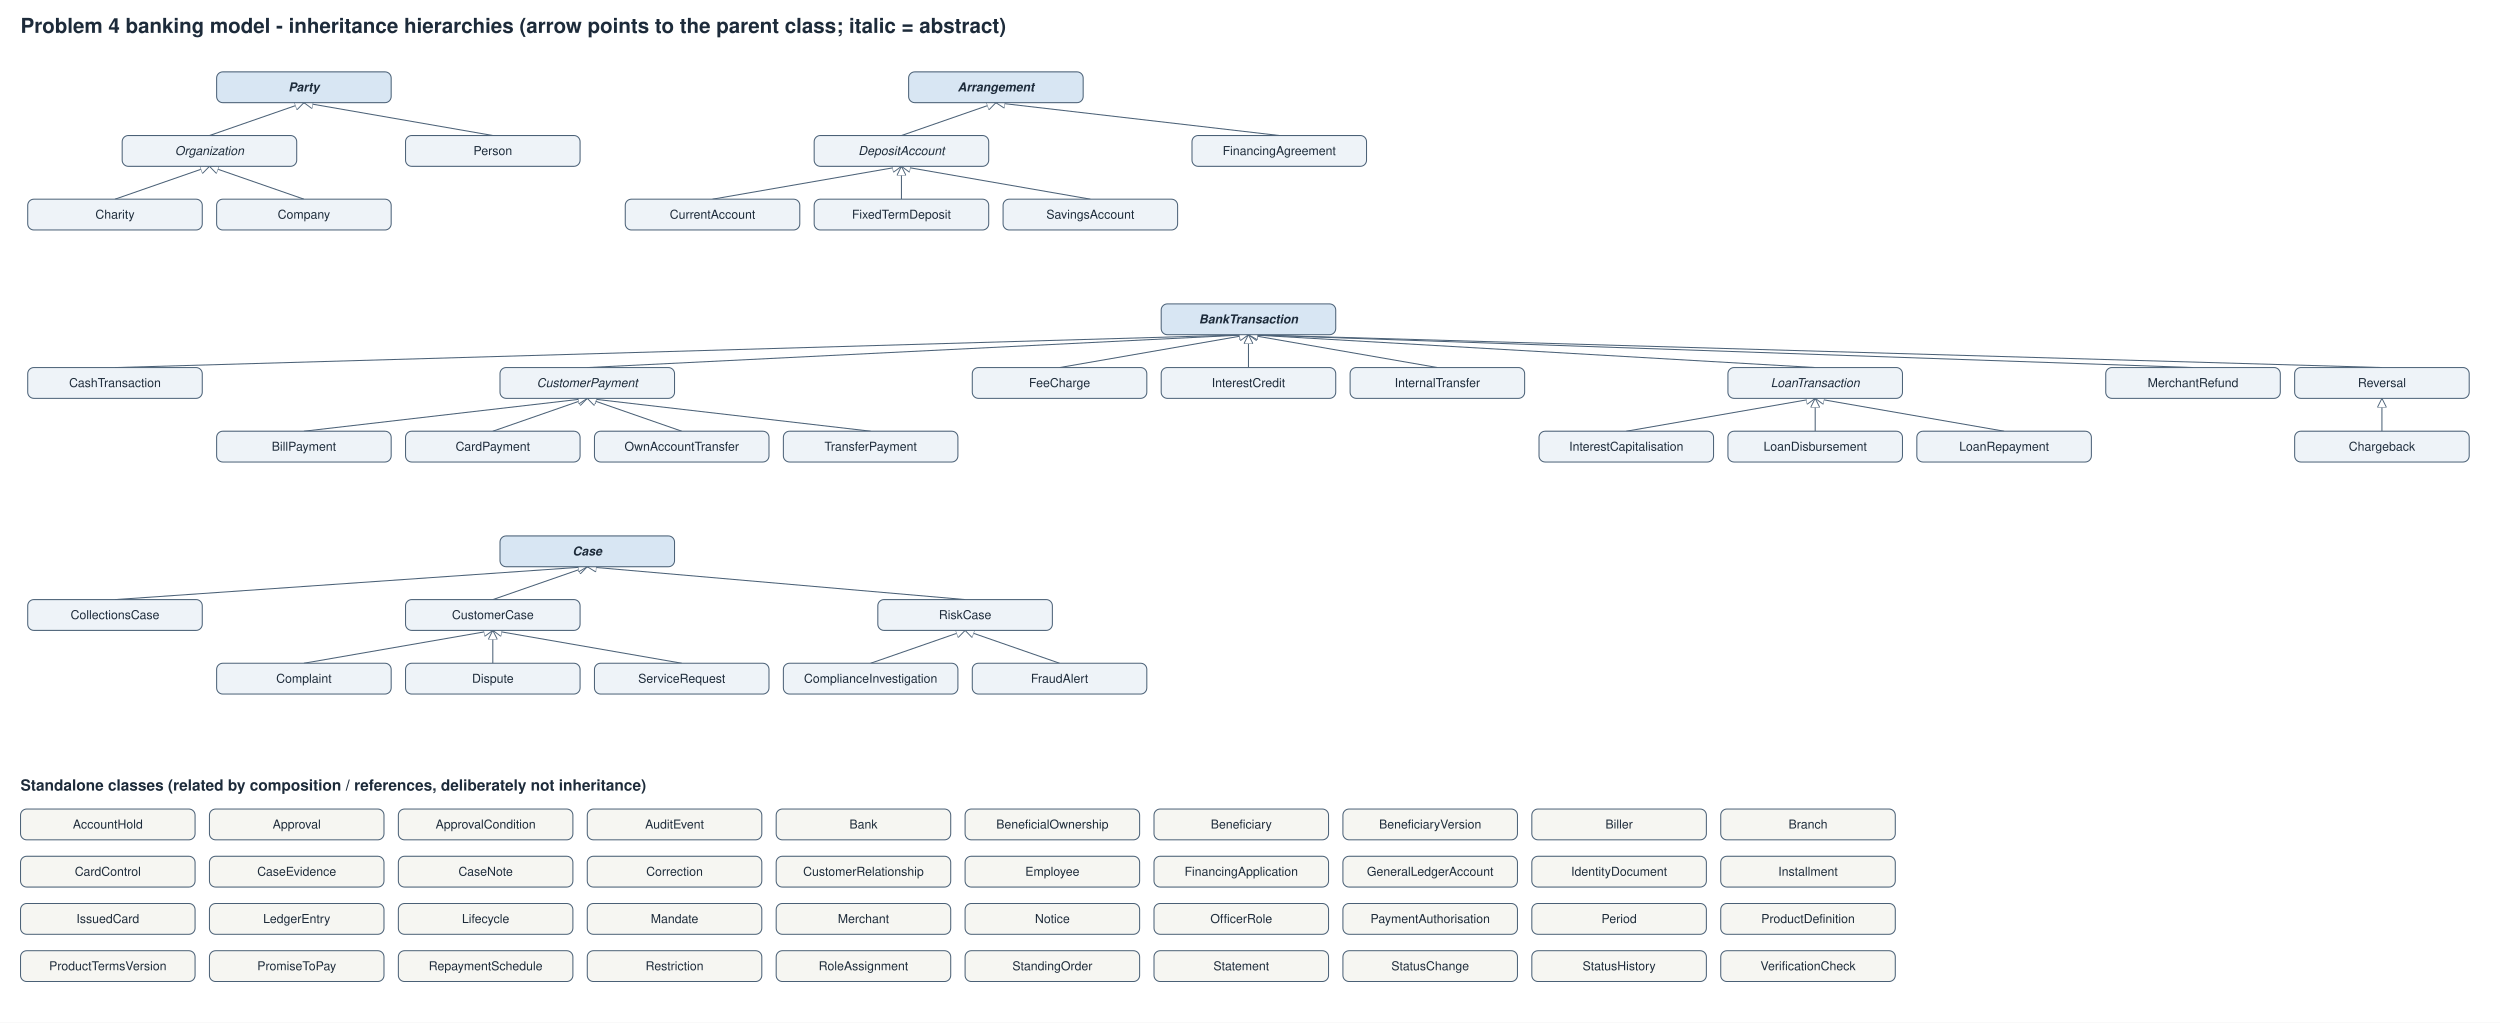
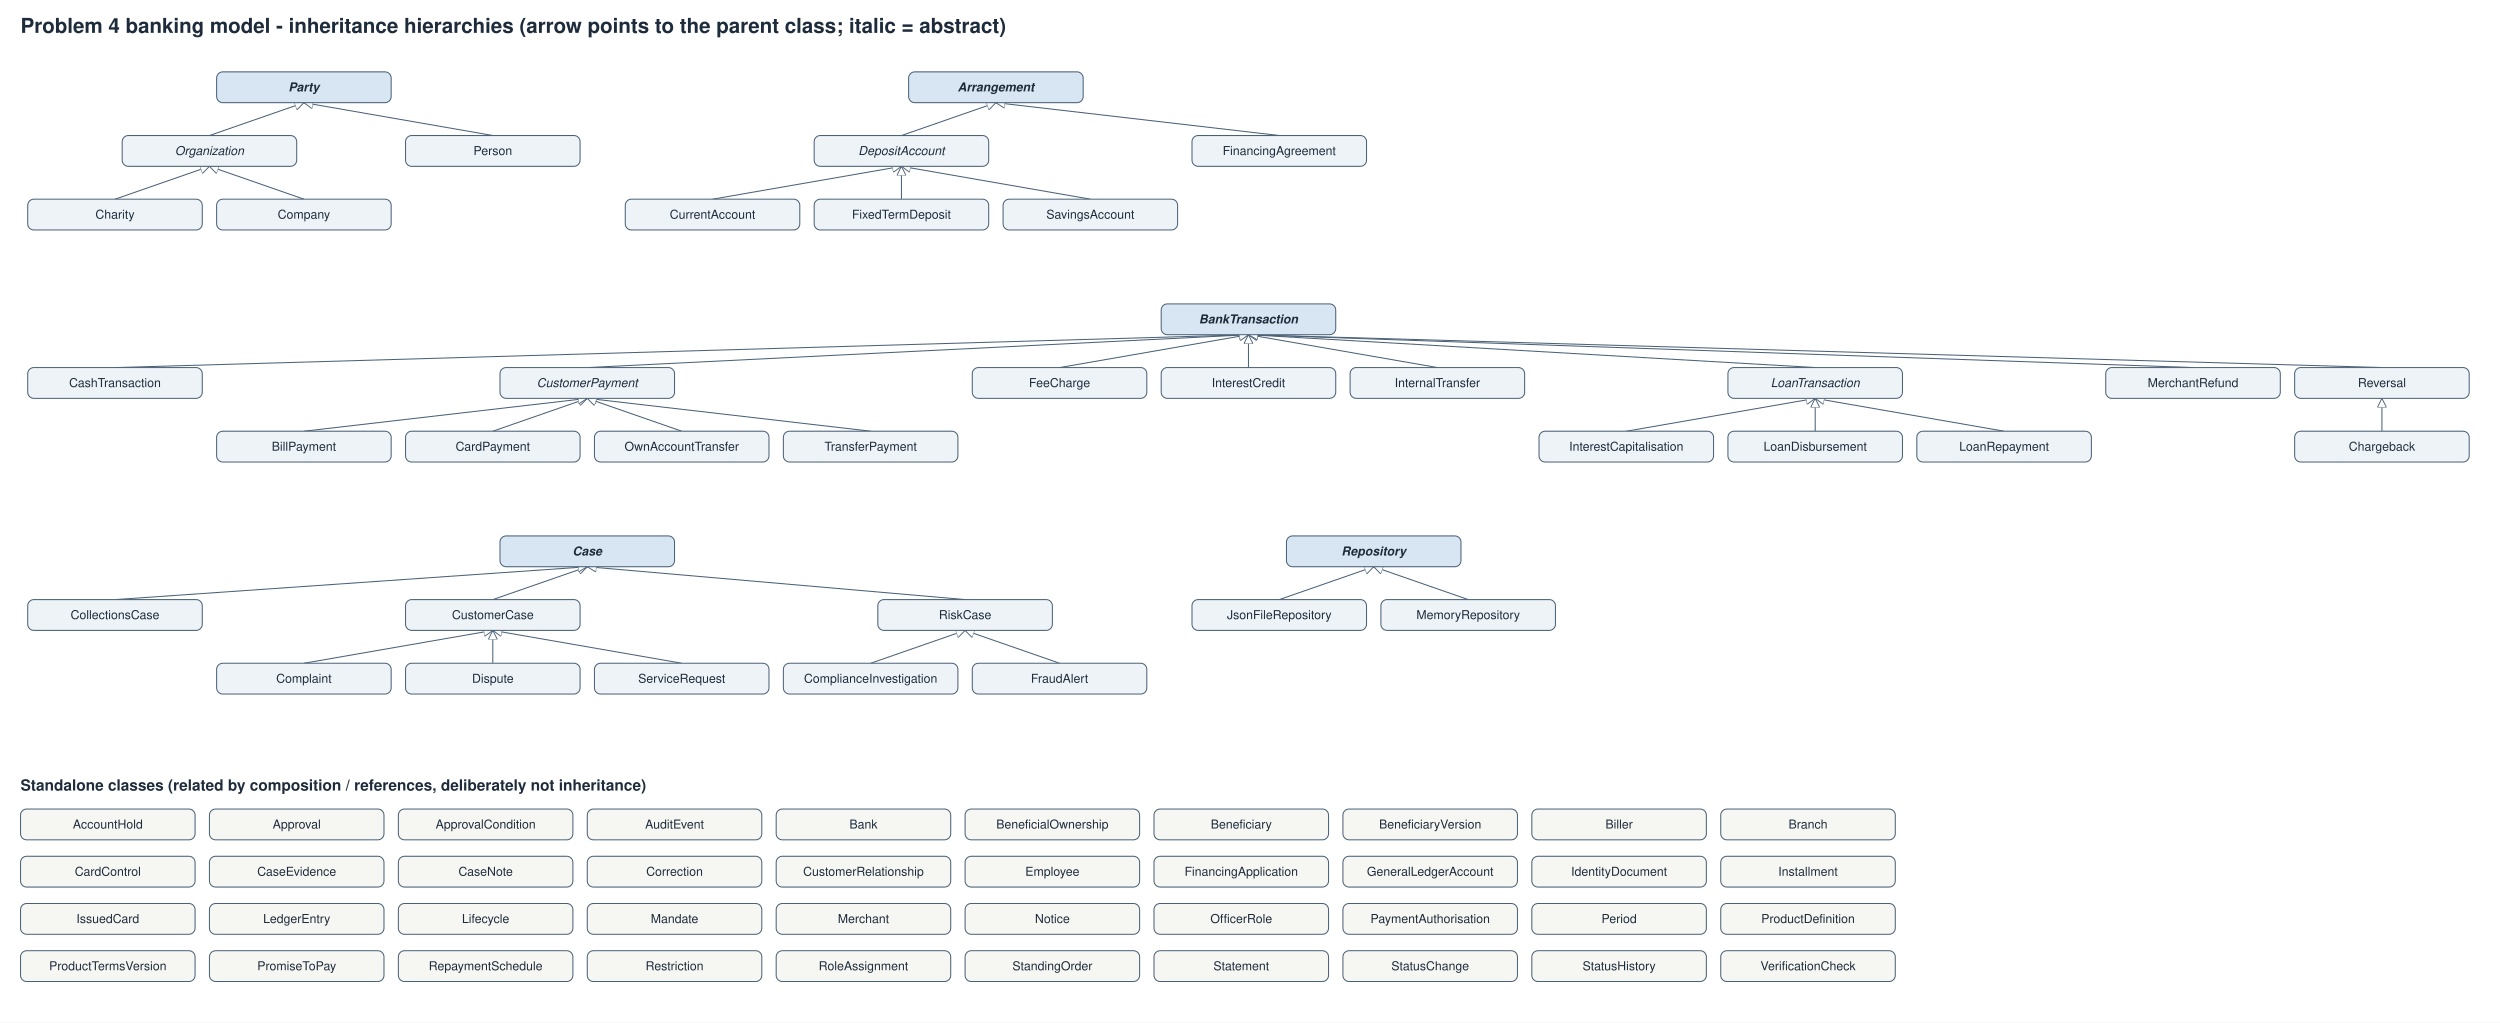
<svg xmlns="http://www.w3.org/2000/svg" width="2435" height="996" font-family="Helvetica, Arial, sans-serif" font-size="12">
  <rect width="100%" height="100%" fill="#ffffff" />
  <text x="20" y="32" font-size="20" font-weight="bold" fill="#1d2b3a">Problem 4 banking model - inheritance hierarchies (arrow points to the parent class; italic = abstract)</text>
  <text x="20" y="770" font-size="15" font-weight="bold" fill="#1d2b3a">Standalone classes (related by composition / references, deliberately not inheritance)</text>
  <defs>
    <marker id="tri" viewBox="0 0 10 10" refX="10" refY="5" markerWidth="9" markerHeight="9" orient="auto">
      <path d="M0,0 L10,5 L0,10 z" fill="#ffffff" stroke="#4a6076" />
    </marker>
  </defs>
  <line x1="480" y1="132" x2="296" y2="100" stroke="#4a6076" marker-end="url(#tri)" />
  <line x1="204" y1="132" x2="296" y2="100" stroke="#4a6076" marker-end="url(#tri)" />
  <line x1="296" y1="194" x2="204" y2="162" stroke="#4a6076" marker-end="url(#tri)" />
  <line x1="112" y1="194" x2="204" y2="162" stroke="#4a6076" marker-end="url(#tri)" />
  <line x1="878" y1="132" x2="970" y2="100" stroke="#4a6076" marker-end="url(#tri)" />
  <line x1="694" y1="194" x2="878" y2="162" stroke="#4a6076" marker-end="url(#tri)" />
  <line x1="1062" y1="194" x2="878" y2="162" stroke="#4a6076" marker-end="url(#tri)" />
  <line x1="878" y1="194" x2="878" y2="162" stroke="#4a6076" marker-end="url(#tri)" />
  <line x1="1246" y1="132" x2="970" y2="100" stroke="#4a6076" marker-end="url(#tri)" />
  <line x1="572" y1="358" x2="1216" y2="326" stroke="#4a6076" marker-end="url(#tri)" />
  <line x1="848" y1="420" x2="572" y2="388" stroke="#4a6076" marker-end="url(#tri)" />
  <line x1="480" y1="420" x2="572" y2="388" stroke="#4a6076" marker-end="url(#tri)" />
  <line x1="296" y1="420" x2="572" y2="388" stroke="#4a6076" marker-end="url(#tri)" />
  <line x1="664" y1="420" x2="572" y2="388" stroke="#4a6076" marker-end="url(#tri)" />
  <line x1="112" y1="358" x2="1216" y2="326" stroke="#4a6076" marker-end="url(#tri)" />
  <line x1="1032" y1="358" x2="1216" y2="326" stroke="#4a6076" marker-end="url(#tri)" />
  <line x1="1216" y1="358" x2="1216" y2="326" stroke="#4a6076" marker-end="url(#tri)" />
  <line x1="2320" y1="358" x2="1216" y2="326" stroke="#4a6076" marker-end="url(#tri)" />
  <line x1="2320" y1="420" x2="2320" y2="388" stroke="#4a6076" marker-end="url(#tri)" />
  <line x1="2136" y1="358" x2="1216" y2="326" stroke="#4a6076" marker-end="url(#tri)" />
  <line x1="1400" y1="358" x2="1216" y2="326" stroke="#4a6076" marker-end="url(#tri)" />
  <line x1="1768" y1="358" x2="1216" y2="326" stroke="#4a6076" marker-end="url(#tri)" />
  <line x1="1768" y1="420" x2="1768" y2="388" stroke="#4a6076" marker-end="url(#tri)" />
  <line x1="1584" y1="420" x2="1768" y2="388" stroke="#4a6076" marker-end="url(#tri)" />
  <line x1="1952" y1="420" x2="1768" y2="388" stroke="#4a6076" marker-end="url(#tri)" />
  <line x1="480" y1="584" x2="572" y2="552" stroke="#4a6076" marker-end="url(#tri)" />
  <line x1="480" y1="646" x2="480" y2="614" stroke="#4a6076" marker-end="url(#tri)" />
  <line x1="296" y1="646" x2="480" y2="614" stroke="#4a6076" marker-end="url(#tri)" />
  <line x1="664" y1="646" x2="480" y2="614" stroke="#4a6076" marker-end="url(#tri)" />
  <line x1="940" y1="584" x2="572" y2="552" stroke="#4a6076" marker-end="url(#tri)" />
  <line x1="1032" y1="646" x2="940" y2="614" stroke="#4a6076" marker-end="url(#tri)" />
  <line x1="848" y1="646" x2="940" y2="614" stroke="#4a6076" marker-end="url(#tri)" />
  <line x1="112" y1="584" x2="572" y2="552" stroke="#4a6076" marker-end="url(#tri)" />
+   <line x1="1246" y1="584" x2="1338" y2="552" stroke="#4a6076" marker-end="url(#tri)" />
+   <line x1="1430" y1="584" x2="1338" y2="552" stroke="#4a6076" marker-end="url(#tri)" />
  <rect x="211" y="70" width="170" height="30" rx="6" fill="#d8e6f3" stroke="#4a6076" />
  <text x="296" y="89" text-anchor="middle" fill="#1d2b3a" font-weight="bold" font-style="italic">Party</text>
  <rect x="119" y="132" width="170" height="30" rx="6" fill="#eef3f8" stroke="#4a6076" />
  <text x="204" y="151" text-anchor="middle" fill="#1d2b3a" font-style="italic">Organization</text>
  <rect x="27" y="194" width="170" height="30" rx="6" fill="#eef3f8" stroke="#4a6076" />
  <text x="112" y="213" text-anchor="middle" fill="#1d2b3a">Charity</text>
  <rect x="211" y="194" width="170" height="30" rx="6" fill="#eef3f8" stroke="#4a6076" />
  <text x="296" y="213" text-anchor="middle" fill="#1d2b3a">Company</text>
  <rect x="395" y="132" width="170" height="30" rx="6" fill="#eef3f8" stroke="#4a6076" />
  <text x="480" y="151" text-anchor="middle" fill="#1d2b3a">Person</text>
  <rect x="885" y="70" width="170" height="30" rx="6" fill="#d8e6f3" stroke="#4a6076" />
  <text x="970" y="89" text-anchor="middle" fill="#1d2b3a" font-weight="bold" font-style="italic">Arrangement</text>
  <rect x="793" y="132" width="170" height="30" rx="6" fill="#eef3f8" stroke="#4a6076" />
  <text x="878" y="151" text-anchor="middle" fill="#1d2b3a" font-style="italic">DepositAccount</text>
  <rect x="609" y="194" width="170" height="30" rx="6" fill="#eef3f8" stroke="#4a6076" />
  <text x="694" y="213" text-anchor="middle" fill="#1d2b3a">CurrentAccount</text>
  <rect x="793" y="194" width="170" height="30" rx="6" fill="#eef3f8" stroke="#4a6076" />
  <text x="878" y="213" text-anchor="middle" fill="#1d2b3a">FixedTermDeposit</text>
  <rect x="977" y="194" width="170" height="30" rx="6" fill="#eef3f8" stroke="#4a6076" />
  <text x="1062" y="213" text-anchor="middle" fill="#1d2b3a">SavingsAccount</text>
  <rect x="1161" y="132" width="170" height="30" rx="6" fill="#eef3f8" stroke="#4a6076" />
  <text x="1246" y="151" text-anchor="middle" fill="#1d2b3a">FinancingAgreement</text>
  <rect x="1131" y="296" width="170" height="30" rx="6" fill="#d8e6f3" stroke="#4a6076" />
  <text x="1216" y="315" text-anchor="middle" fill="#1d2b3a" font-weight="bold" font-style="italic">BankTransaction</text>
  <rect x="27" y="358" width="170" height="30" rx="6" fill="#eef3f8" stroke="#4a6076" />
  <text x="112" y="377" text-anchor="middle" fill="#1d2b3a">CashTransaction</text>
  <rect x="487" y="358" width="170" height="30" rx="6" fill="#eef3f8" stroke="#4a6076" />
  <text x="572" y="377" text-anchor="middle" fill="#1d2b3a" font-style="italic">CustomerPayment</text>
  <rect x="211" y="420" width="170" height="30" rx="6" fill="#eef3f8" stroke="#4a6076" />
  <text x="296" y="439" text-anchor="middle" fill="#1d2b3a">BillPayment</text>
  <rect x="395" y="420" width="170" height="30" rx="6" fill="#eef3f8" stroke="#4a6076" />
  <text x="480" y="439" text-anchor="middle" fill="#1d2b3a">CardPayment</text>
  <rect x="579" y="420" width="170" height="30" rx="6" fill="#eef3f8" stroke="#4a6076" />
  <text x="664" y="439" text-anchor="middle" fill="#1d2b3a">OwnAccountTransfer</text>
  <rect x="763" y="420" width="170" height="30" rx="6" fill="#eef3f8" stroke="#4a6076" />
  <text x="848" y="439" text-anchor="middle" fill="#1d2b3a">TransferPayment</text>
  <rect x="947" y="358" width="170" height="30" rx="6" fill="#eef3f8" stroke="#4a6076" />
  <text x="1032" y="377" text-anchor="middle" fill="#1d2b3a">FeeCharge</text>
  <rect x="1131" y="358" width="170" height="30" rx="6" fill="#eef3f8" stroke="#4a6076" />
  <text x="1216" y="377" text-anchor="middle" fill="#1d2b3a">InterestCredit</text>
  <rect x="1315" y="358" width="170" height="30" rx="6" fill="#eef3f8" stroke="#4a6076" />
  <text x="1400" y="377" text-anchor="middle" fill="#1d2b3a">InternalTransfer</text>
  <rect x="1683" y="358" width="170" height="30" rx="6" fill="#eef3f8" stroke="#4a6076" />
  <text x="1768" y="377" text-anchor="middle" fill="#1d2b3a" font-style="italic">LoanTransaction</text>
  <rect x="1499" y="420" width="170" height="30" rx="6" fill="#eef3f8" stroke="#4a6076" />
  <text x="1584" y="439" text-anchor="middle" fill="#1d2b3a">InterestCapitalisation</text>
  <rect x="1683" y="420" width="170" height="30" rx="6" fill="#eef3f8" stroke="#4a6076" />
  <text x="1768" y="439" text-anchor="middle" fill="#1d2b3a">LoanDisbursement</text>
  <rect x="1867" y="420" width="170" height="30" rx="6" fill="#eef3f8" stroke="#4a6076" />
  <text x="1952" y="439" text-anchor="middle" fill="#1d2b3a">LoanRepayment</text>
  <rect x="2051" y="358" width="170" height="30" rx="6" fill="#eef3f8" stroke="#4a6076" />
  <text x="2136" y="377" text-anchor="middle" fill="#1d2b3a">MerchantRefund</text>
  <rect x="2235" y="358" width="170" height="30" rx="6" fill="#eef3f8" stroke="#4a6076" />
  <text x="2320" y="377" text-anchor="middle" fill="#1d2b3a">Reversal</text>
  <rect x="2235" y="420" width="170" height="30" rx="6" fill="#eef3f8" stroke="#4a6076" />
  <text x="2320" y="439" text-anchor="middle" fill="#1d2b3a">Chargeback</text>
  <rect x="487" y="522" width="170" height="30" rx="6" fill="#d8e6f3" stroke="#4a6076" />
  <text x="572" y="541" text-anchor="middle" fill="#1d2b3a" font-weight="bold" font-style="italic">Case</text>
  <rect x="27" y="584" width="170" height="30" rx="6" fill="#eef3f8" stroke="#4a6076" />
  <text x="112" y="603" text-anchor="middle" fill="#1d2b3a">CollectionsCase</text>
  <rect x="395" y="584" width="170" height="30" rx="6" fill="#eef3f8" stroke="#4a6076" />
  <text x="480" y="603" text-anchor="middle" fill="#1d2b3a">CustomerCase</text>
  <rect x="211" y="646" width="170" height="30" rx="6" fill="#eef3f8" stroke="#4a6076" />
  <text x="296" y="665" text-anchor="middle" fill="#1d2b3a">Complaint</text>
  <rect x="395" y="646" width="170" height="30" rx="6" fill="#eef3f8" stroke="#4a6076" />
  <text x="480" y="665" text-anchor="middle" fill="#1d2b3a">Dispute</text>
  <rect x="579" y="646" width="170" height="30" rx="6" fill="#eef3f8" stroke="#4a6076" />
  <text x="664" y="665" text-anchor="middle" fill="#1d2b3a">ServiceRequest</text>
  <rect x="855" y="584" width="170" height="30" rx="6" fill="#eef3f8" stroke="#4a6076" />
  <text x="940" y="603" text-anchor="middle" fill="#1d2b3a">RiskCase</text>
  <rect x="763" y="646" width="170" height="30" rx="6" fill="#eef3f8" stroke="#4a6076" />
  <text x="848" y="665" text-anchor="middle" fill="#1d2b3a">ComplianceInvestigation</text>
  <rect x="947" y="646" width="170" height="30" rx="6" fill="#eef3f8" stroke="#4a6076" />
  <text x="1032" y="665" text-anchor="middle" fill="#1d2b3a">FraudAlert</text>
+   <rect x="1253" y="522" width="170" height="30" rx="6" fill="#d8e6f3" stroke="#4a6076" />
+   <text x="1338" y="541" text-anchor="middle" fill="#1d2b3a" font-weight="bold" font-style="italic">Repository</text>
+   <rect x="1161" y="584" width="170" height="30" rx="6" fill="#eef3f8" stroke="#4a6076" />
+   <text x="1246" y="603" text-anchor="middle" fill="#1d2b3a">JsonFileRepository</text>
+   <rect x="1345" y="584" width="170" height="30" rx="6" fill="#eef3f8" stroke="#4a6076" />
+   <text x="1430" y="603" text-anchor="middle" fill="#1d2b3a">MemoryRepository</text>
  <rect x="20" y="788" width="170" height="30" rx="6" fill="#f6f6f2" stroke="#4a6076" />
  <text x="105" y="807" text-anchor="middle" fill="#1d2b3a">AccountHold</text>
  <rect x="204" y="788" width="170" height="30" rx="6" fill="#f6f6f2" stroke="#4a6076" />
  <text x="289" y="807" text-anchor="middle" fill="#1d2b3a">Approval</text>
  <rect x="388" y="788" width="170" height="30" rx="6" fill="#f6f6f2" stroke="#4a6076" />
  <text x="473" y="807" text-anchor="middle" fill="#1d2b3a">ApprovalCondition</text>
  <rect x="572" y="788" width="170" height="30" rx="6" fill="#f6f6f2" stroke="#4a6076" />
  <text x="657" y="807" text-anchor="middle" fill="#1d2b3a">AuditEvent</text>
  <rect x="756" y="788" width="170" height="30" rx="6" fill="#f6f6f2" stroke="#4a6076" />
  <text x="841" y="807" text-anchor="middle" fill="#1d2b3a">Bank</text>
  <rect x="940" y="788" width="170" height="30" rx="6" fill="#f6f6f2" stroke="#4a6076" />
  <text x="1025" y="807" text-anchor="middle" fill="#1d2b3a">BeneficialOwnership</text>
  <rect x="1124" y="788" width="170" height="30" rx="6" fill="#f6f6f2" stroke="#4a6076" />
  <text x="1209" y="807" text-anchor="middle" fill="#1d2b3a">Beneficiary</text>
  <rect x="1308" y="788" width="170" height="30" rx="6" fill="#f6f6f2" stroke="#4a6076" />
  <text x="1393" y="807" text-anchor="middle" fill="#1d2b3a">BeneficiaryVersion</text>
  <rect x="1492" y="788" width="170" height="30" rx="6" fill="#f6f6f2" stroke="#4a6076" />
  <text x="1577" y="807" text-anchor="middle" fill="#1d2b3a">Biller</text>
  <rect x="1676" y="788" width="170" height="30" rx="6" fill="#f6f6f2" stroke="#4a6076" />
  <text x="1761" y="807" text-anchor="middle" fill="#1d2b3a">Branch</text>
  <rect x="20" y="834" width="170" height="30" rx="6" fill="#f6f6f2" stroke="#4a6076" />
  <text x="105" y="853" text-anchor="middle" fill="#1d2b3a">CardControl</text>
  <rect x="204" y="834" width="170" height="30" rx="6" fill="#f6f6f2" stroke="#4a6076" />
  <text x="289" y="853" text-anchor="middle" fill="#1d2b3a">CaseEvidence</text>
  <rect x="388" y="834" width="170" height="30" rx="6" fill="#f6f6f2" stroke="#4a6076" />
  <text x="473" y="853" text-anchor="middle" fill="#1d2b3a">CaseNote</text>
  <rect x="572" y="834" width="170" height="30" rx="6" fill="#f6f6f2" stroke="#4a6076" />
  <text x="657" y="853" text-anchor="middle" fill="#1d2b3a">Correction</text>
  <rect x="756" y="834" width="170" height="30" rx="6" fill="#f6f6f2" stroke="#4a6076" />
  <text x="841" y="853" text-anchor="middle" fill="#1d2b3a">CustomerRelationship</text>
  <rect x="940" y="834" width="170" height="30" rx="6" fill="#f6f6f2" stroke="#4a6076" />
  <text x="1025" y="853" text-anchor="middle" fill="#1d2b3a">Employee</text>
  <rect x="1124" y="834" width="170" height="30" rx="6" fill="#f6f6f2" stroke="#4a6076" />
  <text x="1209" y="853" text-anchor="middle" fill="#1d2b3a">FinancingApplication</text>
  <rect x="1308" y="834" width="170" height="30" rx="6" fill="#f6f6f2" stroke="#4a6076" />
  <text x="1393" y="853" text-anchor="middle" fill="#1d2b3a">GeneralLedgerAccount</text>
  <rect x="1492" y="834" width="170" height="30" rx="6" fill="#f6f6f2" stroke="#4a6076" />
  <text x="1577" y="853" text-anchor="middle" fill="#1d2b3a">IdentityDocument</text>
  <rect x="1676" y="834" width="170" height="30" rx="6" fill="#f6f6f2" stroke="#4a6076" />
  <text x="1761" y="853" text-anchor="middle" fill="#1d2b3a">Installment</text>
  <rect x="20" y="880" width="170" height="30" rx="6" fill="#f6f6f2" stroke="#4a6076" />
  <text x="105" y="899" text-anchor="middle" fill="#1d2b3a">IssuedCard</text>
  <rect x="204" y="880" width="170" height="30" rx="6" fill="#f6f6f2" stroke="#4a6076" />
  <text x="289" y="899" text-anchor="middle" fill="#1d2b3a">LedgerEntry</text>
  <rect x="388" y="880" width="170" height="30" rx="6" fill="#f6f6f2" stroke="#4a6076" />
  <text x="473" y="899" text-anchor="middle" fill="#1d2b3a">Lifecycle</text>
  <rect x="572" y="880" width="170" height="30" rx="6" fill="#f6f6f2" stroke="#4a6076" />
  <text x="657" y="899" text-anchor="middle" fill="#1d2b3a">Mandate</text>
  <rect x="756" y="880" width="170" height="30" rx="6" fill="#f6f6f2" stroke="#4a6076" />
  <text x="841" y="899" text-anchor="middle" fill="#1d2b3a">Merchant</text>
  <rect x="940" y="880" width="170" height="30" rx="6" fill="#f6f6f2" stroke="#4a6076" />
  <text x="1025" y="899" text-anchor="middle" fill="#1d2b3a">Notice</text>
  <rect x="1124" y="880" width="170" height="30" rx="6" fill="#f6f6f2" stroke="#4a6076" />
  <text x="1209" y="899" text-anchor="middle" fill="#1d2b3a">OfficerRole</text>
  <rect x="1308" y="880" width="170" height="30" rx="6" fill="#f6f6f2" stroke="#4a6076" />
  <text x="1393" y="899" text-anchor="middle" fill="#1d2b3a">PaymentAuthorisation</text>
  <rect x="1492" y="880" width="170" height="30" rx="6" fill="#f6f6f2" stroke="#4a6076" />
  <text x="1577" y="899" text-anchor="middle" fill="#1d2b3a">Period</text>
  <rect x="1676" y="880" width="170" height="30" rx="6" fill="#f6f6f2" stroke="#4a6076" />
  <text x="1761" y="899" text-anchor="middle" fill="#1d2b3a">ProductDefinition</text>
  <rect x="20" y="926" width="170" height="30" rx="6" fill="#f6f6f2" stroke="#4a6076" />
  <text x="105" y="945" text-anchor="middle" fill="#1d2b3a">ProductTermsVersion</text>
  <rect x="204" y="926" width="170" height="30" rx="6" fill="#f6f6f2" stroke="#4a6076" />
  <text x="289" y="945" text-anchor="middle" fill="#1d2b3a">PromiseToPay</text>
  <rect x="388" y="926" width="170" height="30" rx="6" fill="#f6f6f2" stroke="#4a6076" />
  <text x="473" y="945" text-anchor="middle" fill="#1d2b3a">RepaymentSchedule</text>
  <rect x="572" y="926" width="170" height="30" rx="6" fill="#f6f6f2" stroke="#4a6076" />
  <text x="657" y="945" text-anchor="middle" fill="#1d2b3a">Restriction</text>
  <rect x="756" y="926" width="170" height="30" rx="6" fill="#f6f6f2" stroke="#4a6076" />
  <text x="841" y="945" text-anchor="middle" fill="#1d2b3a">RoleAssignment</text>
  <rect x="940" y="926" width="170" height="30" rx="6" fill="#f6f6f2" stroke="#4a6076" />
  <text x="1025" y="945" text-anchor="middle" fill="#1d2b3a">StandingOrder</text>
  <rect x="1124" y="926" width="170" height="30" rx="6" fill="#f6f6f2" stroke="#4a6076" />
  <text x="1209" y="945" text-anchor="middle" fill="#1d2b3a">Statement</text>
  <rect x="1308" y="926" width="170" height="30" rx="6" fill="#f6f6f2" stroke="#4a6076" />
  <text x="1393" y="945" text-anchor="middle" fill="#1d2b3a">StatusChange</text>
  <rect x="1492" y="926" width="170" height="30" rx="6" fill="#f6f6f2" stroke="#4a6076" />
  <text x="1577" y="945" text-anchor="middle" fill="#1d2b3a">StatusHistory</text>
  <rect x="1676" y="926" width="170" height="30" rx="6" fill="#f6f6f2" stroke="#4a6076" />
  <text x="1761" y="945" text-anchor="middle" fill="#1d2b3a">VerificationCheck</text>
</svg>
